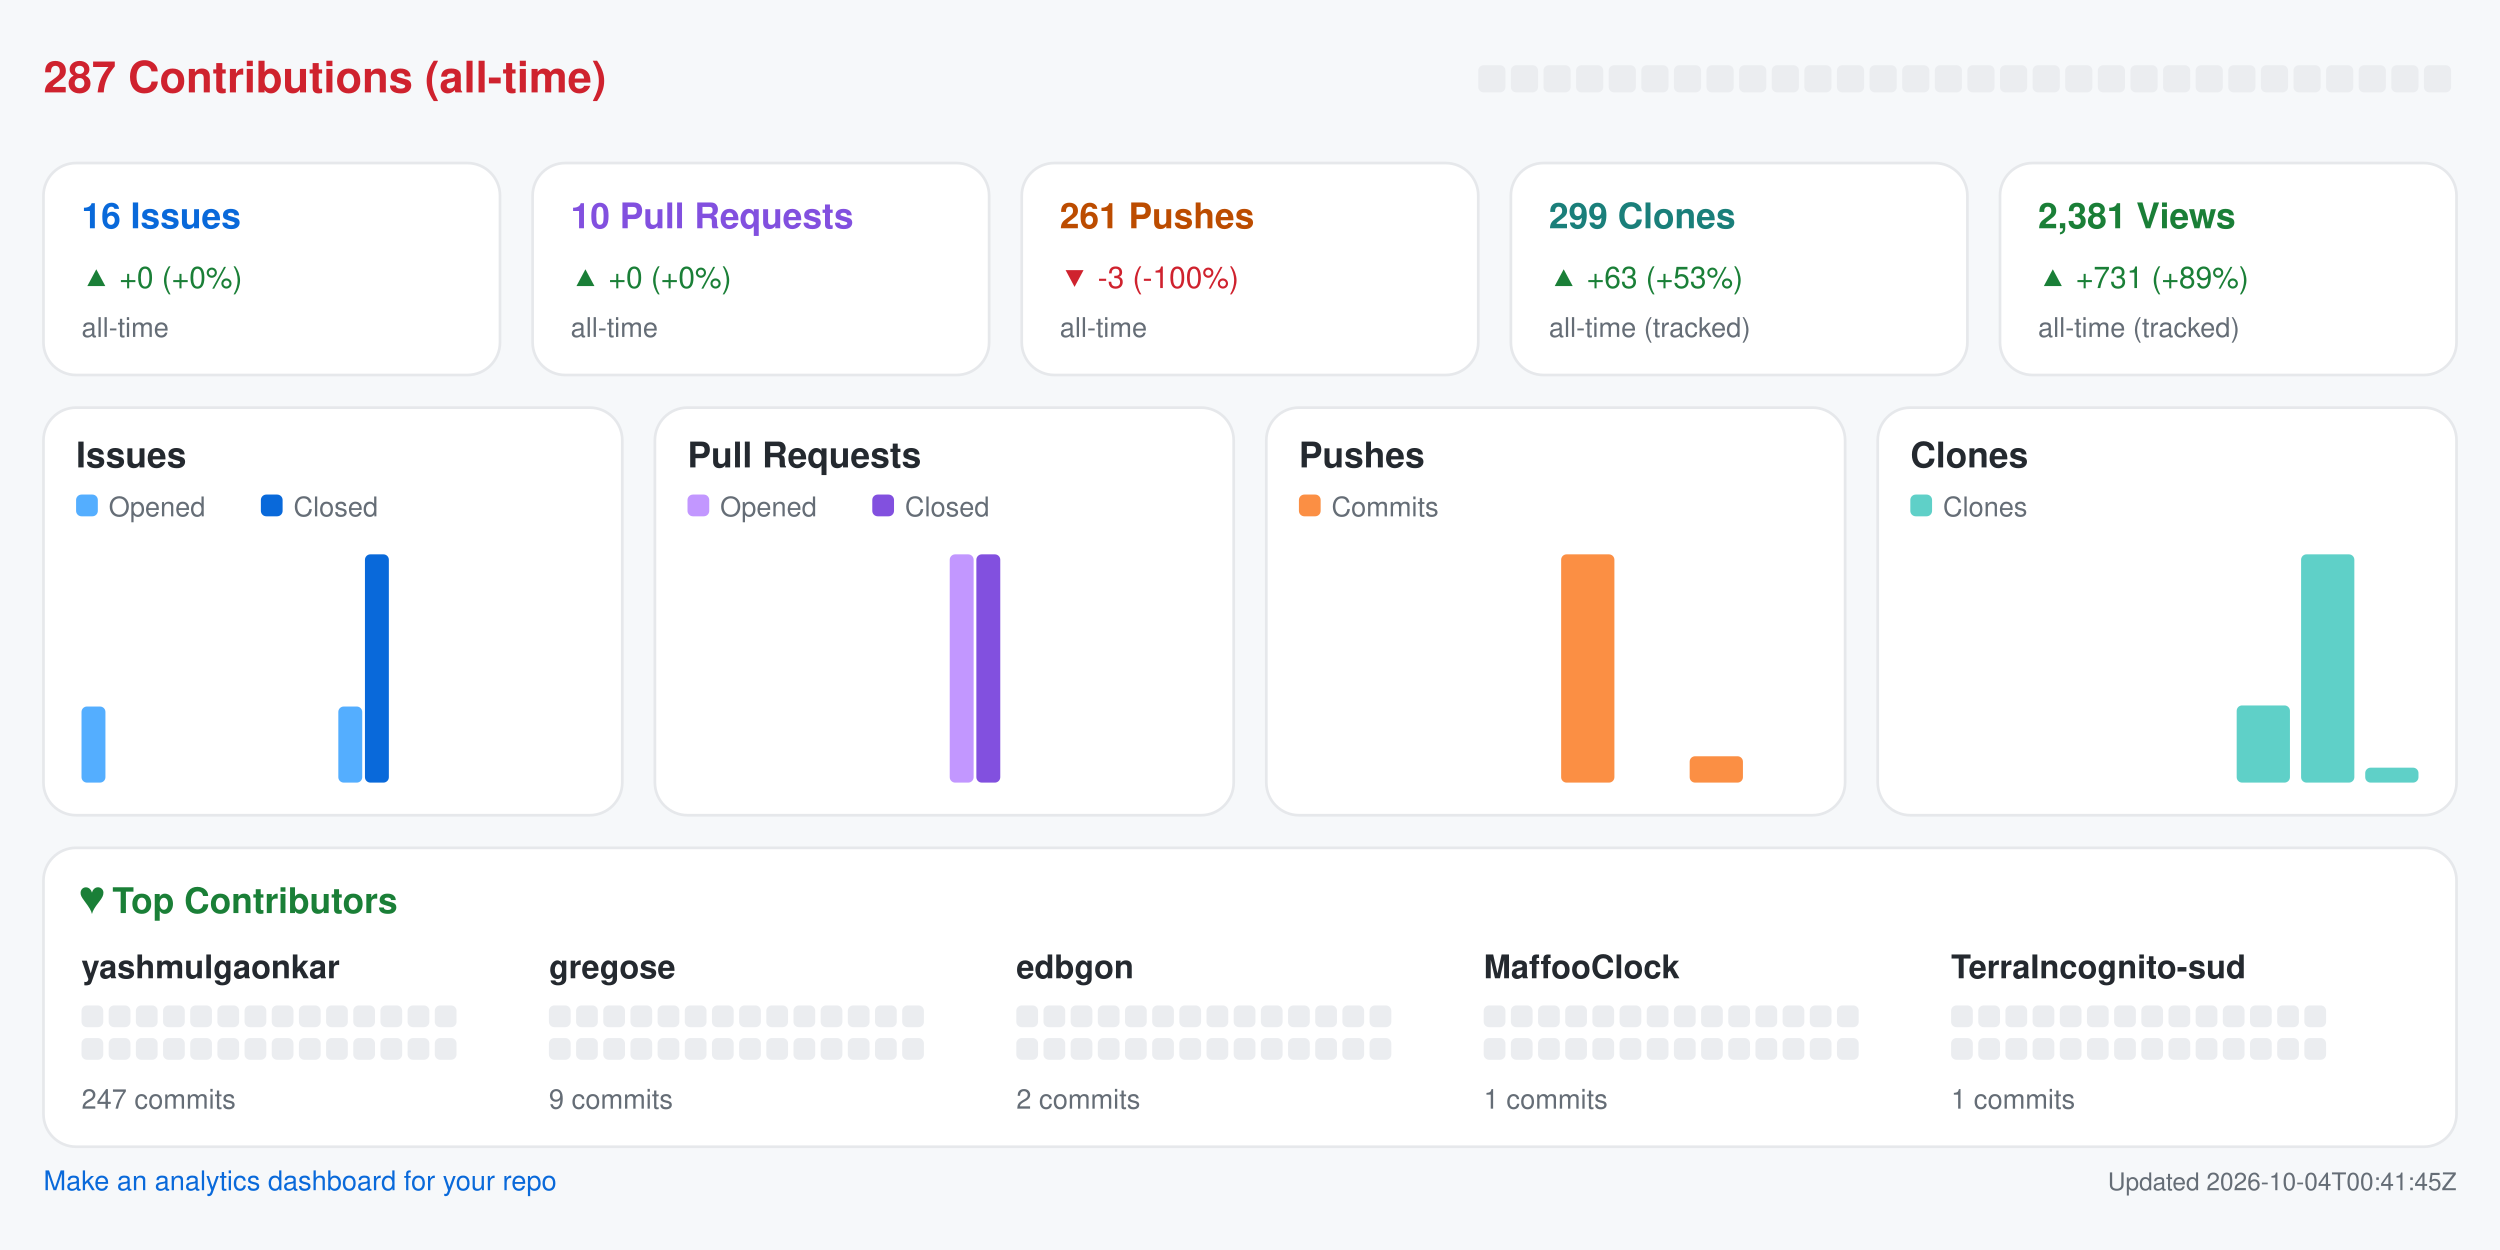
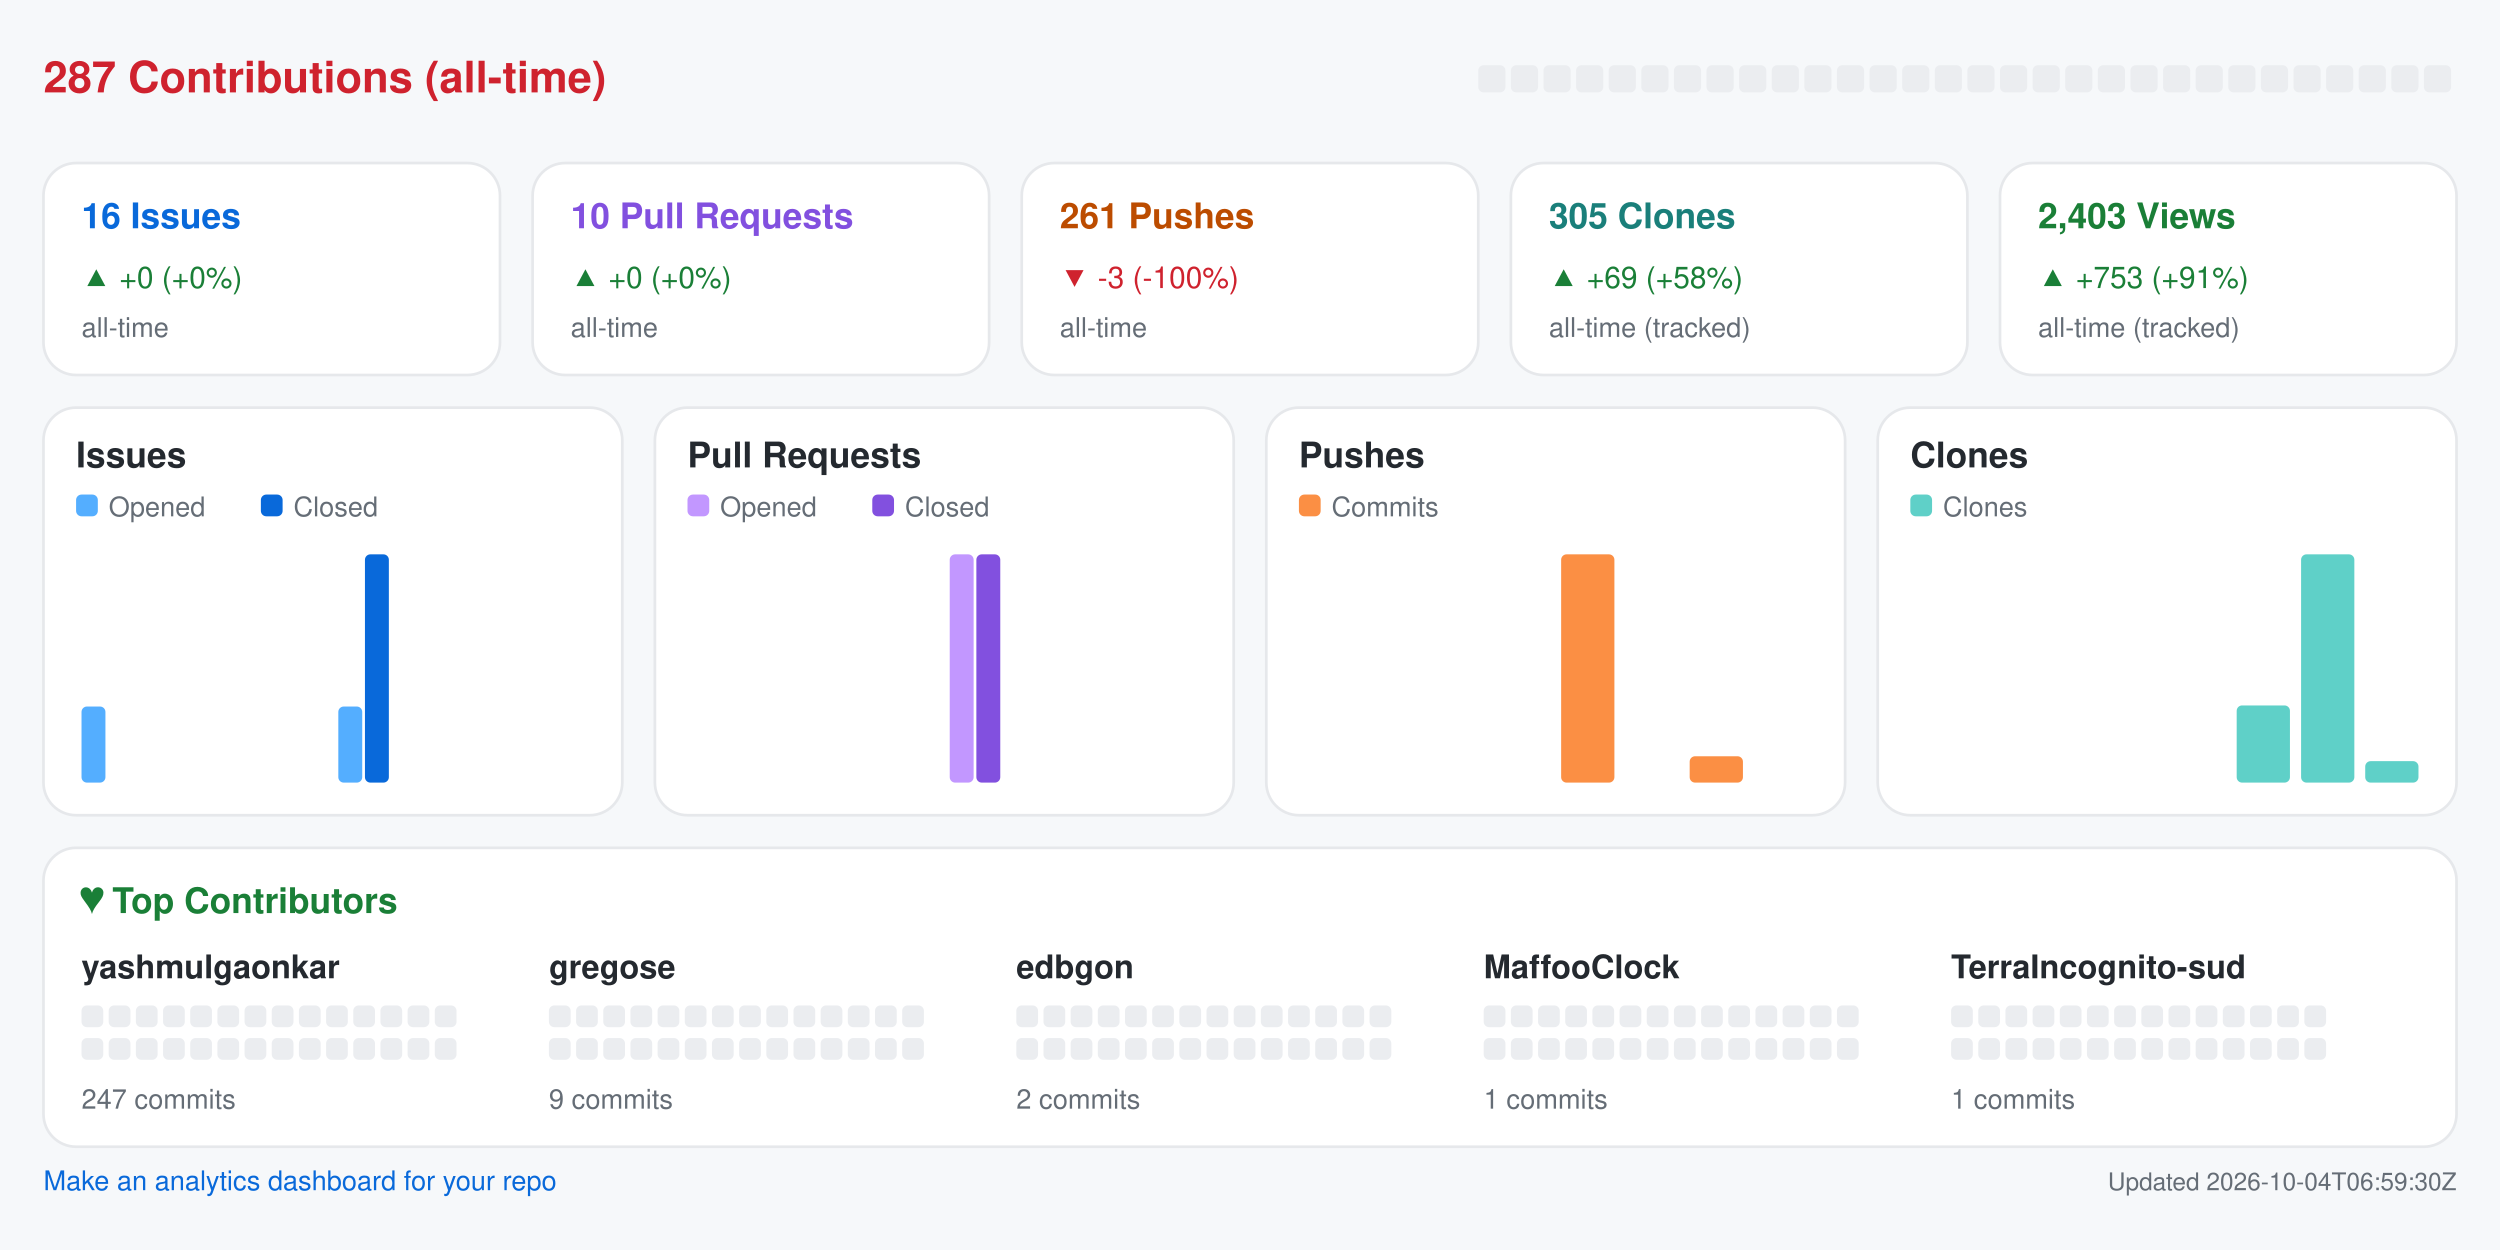
<svg xmlns="http://www.w3.org/2000/svg" width="920" height="460" viewBox="0 0 920 460" role="img" aria-label="Repository analytics for yashmulgaonkar/halo">
  <rect x="0.0" y="0.0" width="920.0" height="460.0" rx="0" fill="#f6f8fa" />
  <text x="16.0" y="34.0" fill="#cf222e" font-size="16" font-family="-apple-system,BlinkMacSystemFont,Segoe UI,Helvetica,Arial,sans-serif" font-weight="600" text-anchor="start">287 Contributions (all-time)</text>
  <rect x="544.0" y="24.0" width="10.0" height="10.0" rx="2" fill="#ebedf0" />
  <rect x="556.0" y="24.0" width="10.0" height="10.0" rx="2" fill="#ebedf0" />
  <rect x="568.0" y="24.0" width="10.0" height="10.0" rx="2" fill="#ebedf0" />
  <rect x="580.0" y="24.0" width="10.0" height="10.0" rx="2" fill="#ebedf0" />
  <rect x="592.0" y="24.0" width="10.0" height="10.0" rx="2" fill="#ebedf0" />
  <rect x="604.0" y="24.0" width="10.0" height="10.0" rx="2" fill="#ebedf0" />
  <rect x="616.0" y="24.0" width="10.0" height="10.0" rx="2" fill="#ebedf0" />
  <rect x="628.0" y="24.0" width="10.0" height="10.0" rx="2" fill="#ebedf0" />
  <rect x="640.0" y="24.0" width="10.0" height="10.0" rx="2" fill="#ebedf0" />
  <rect x="652.0" y="24.0" width="10.0" height="10.0" rx="2" fill="#ebedf0" />
  <rect x="664.0" y="24.0" width="10.0" height="10.0" rx="2" fill="#ebedf0" />
  <rect x="676.0" y="24.0" width="10.0" height="10.0" rx="2" fill="#ebedf0" />
  <rect x="688.0" y="24.0" width="10.0" height="10.0" rx="2" fill="#ebedf0" />
  <rect x="700.0" y="24.0" width="10.0" height="10.0" rx="2" fill="#ebedf0" />
  <rect x="712.0" y="24.0" width="10.0" height="10.0" rx="2" fill="#ebedf0" />
  <rect x="724.0" y="24.0" width="10.0" height="10.0" rx="2" fill="#ebedf0" />
  <rect x="736.0" y="24.0" width="10.0" height="10.0" rx="2" fill="#ebedf0" />
  <rect x="748.0" y="24.0" width="10.0" height="10.0" rx="2" fill="#ebedf0" />
  <rect x="760.0" y="24.0" width="10.0" height="10.0" rx="2" fill="#ebedf0" />
  <rect x="772.0" y="24.0" width="10.0" height="10.0" rx="2" fill="#ebedf0" />
  <rect x="784.0" y="24.0" width="10.0" height="10.0" rx="2" fill="#ebedf0" />
  <rect x="796.0" y="24.0" width="10.0" height="10.0" rx="2" fill="#ebedf0" />
  <rect x="808.0" y="24.0" width="10.0" height="10.0" rx="2" fill="#ebedf0" />
  <rect x="820.0" y="24.0" width="10.0" height="10.0" rx="2" fill="#ebedf0" />
  <rect x="832.0" y="24.0" width="10.0" height="10.0" rx="2" fill="#ebedf0" />
  <rect x="844.0" y="24.0" width="10.0" height="10.0" rx="2" fill="#ebedf0" />
  <rect x="856.0" y="24.0" width="10.0" height="10.0" rx="2" fill="#ebedf0" />
  <rect x="868.0" y="24.0" width="10.0" height="10.0" rx="2" fill="#ebedf0" />
  <rect x="880.0" y="24.0" width="10.0" height="10.0" rx="2" fill="#ebedf0" />
  <rect x="892.0" y="24.0" width="10.0" height="10.0" rx="2" fill="#ebedf0" />
  <rect x="16.0" y="60.0" width="168.0" height="78.0" rx="12" fill="#ffffff" stroke="#e6e8eb" />
  <text x="30.0" y="84.0" fill="#0969da" font-size="13" font-family="-apple-system,BlinkMacSystemFont,Segoe UI,Helvetica,Arial,sans-serif" font-weight="600" text-anchor="start">16 Issues</text>
  <text x="30.0" y="106.0" fill="#1a7f37" font-size="11" font-family="-apple-system,BlinkMacSystemFont,Segoe UI,Helvetica,Arial,sans-serif" font-weight="400" text-anchor="start">▲ +0 (+0%)</text>
  <text x="30.0" y="124.0" fill="#656d76" font-size="10" font-family="-apple-system,BlinkMacSystemFont,Segoe UI,Helvetica,Arial,sans-serif" font-weight="400" text-anchor="start">all-time</text>
  <rect x="196.0" y="60.0" width="168.0" height="78.0" rx="12" fill="#ffffff" stroke="#e6e8eb" />
  <text x="210.0" y="84.0" fill="#8250df" font-size="13" font-family="-apple-system,BlinkMacSystemFont,Segoe UI,Helvetica,Arial,sans-serif" font-weight="600" text-anchor="start">10 Pull Requests</text>
  <text x="210.0" y="106.0" fill="#1a7f37" font-size="11" font-family="-apple-system,BlinkMacSystemFont,Segoe UI,Helvetica,Arial,sans-serif" font-weight="400" text-anchor="start">▲ +0 (+0%)</text>
  <text x="210.0" y="124.0" fill="#656d76" font-size="10" font-family="-apple-system,BlinkMacSystemFont,Segoe UI,Helvetica,Arial,sans-serif" font-weight="400" text-anchor="start">all-time</text>
  <rect x="376.0" y="60.0" width="168.0" height="78.0" rx="12" fill="#ffffff" stroke="#e6e8eb" />
  <text x="390.0" y="84.0" fill="#bc4c00" font-size="13" font-family="-apple-system,BlinkMacSystemFont,Segoe UI,Helvetica,Arial,sans-serif" font-weight="600" text-anchor="start">261 Pushes</text>
  <text x="390.0" y="106.0" fill="#cf222e" font-size="11" font-family="-apple-system,BlinkMacSystemFont,Segoe UI,Helvetica,Arial,sans-serif" font-weight="400" text-anchor="start">▼ -3 (-100%)</text>
  <text x="390.0" y="124.0" fill="#656d76" font-size="10" font-family="-apple-system,BlinkMacSystemFont,Segoe UI,Helvetica,Arial,sans-serif" font-weight="400" text-anchor="start">all-time</text>
  <rect x="556.0" y="60.0" width="168.0" height="78.0" rx="12" fill="#ffffff" stroke="#e6e8eb" />
-   <text x="570.0" y="84.0" fill="#1a7f7a" font-size="13" font-family="-apple-system,BlinkMacSystemFont,Segoe UI,Helvetica,Arial,sans-serif" font-weight="600" text-anchor="start">299 Clones</text>
-   <text x="570.0" y="106.0" fill="#1a7f37" font-size="11" font-family="-apple-system,BlinkMacSystemFont,Segoe UI,Helvetica,Arial,sans-serif" font-weight="400" text-anchor="start">▲ +63 (+53%)</text>
+   <text x="570.0" y="84.0" fill="#1a7f7a" font-size="13" font-family="-apple-system,BlinkMacSystemFont,Segoe UI,Helvetica,Arial,sans-serif" font-weight="600" text-anchor="start">305 Clones</text>
+   <text x="570.0" y="106.0" fill="#1a7f37" font-size="11" font-family="-apple-system,BlinkMacSystemFont,Segoe UI,Helvetica,Arial,sans-serif" font-weight="400" text-anchor="start">▲ +69 (+58%)</text>
  <text x="570.0" y="124.0" fill="#656d76" font-size="10" font-family="-apple-system,BlinkMacSystemFont,Segoe UI,Helvetica,Arial,sans-serif" font-weight="400" text-anchor="start">all-time (tracked)</text>
  <rect x="736.0" y="60.0" width="168.0" height="78.0" rx="12" fill="#ffffff" stroke="#e6e8eb" />
-   <text x="750.0" y="84.0" fill="#1a7f37" font-size="13" font-family="-apple-system,BlinkMacSystemFont,Segoe UI,Helvetica,Arial,sans-serif" font-weight="600" text-anchor="start">2,381 Views</text>
-   <text x="750.0" y="106.0" fill="#1a7f37" font-size="11" font-family="-apple-system,BlinkMacSystemFont,Segoe UI,Helvetica,Arial,sans-serif" font-weight="400" text-anchor="start">▲ +731 (+89%)</text>
+   <text x="750.0" y="84.0" fill="#1a7f37" font-size="13" font-family="-apple-system,BlinkMacSystemFont,Segoe UI,Helvetica,Arial,sans-serif" font-weight="600" text-anchor="start">2,403 Views</text>
+   <text x="750.0" y="106.0" fill="#1a7f37" font-size="11" font-family="-apple-system,BlinkMacSystemFont,Segoe UI,Helvetica,Arial,sans-serif" font-weight="400" text-anchor="start">▲ +753 (+91%)</text>
  <text x="750.0" y="124.0" fill="#656d76" font-size="10" font-family="-apple-system,BlinkMacSystemFont,Segoe UI,Helvetica,Arial,sans-serif" font-weight="400" text-anchor="start">all-time (tracked)</text>
  <rect x="16.0" y="150.0" width="213.0" height="150.0" rx="12" fill="#ffffff" stroke="#e6e8eb" />
  <text x="28.0" y="172.0" fill="#24292f" font-size="13" font-family="-apple-system,BlinkMacSystemFont,Segoe UI,Helvetica,Arial,sans-serif" font-weight="600" text-anchor="start">Issues</text>
  <rect x="28.0" y="182.0" width="8.0" height="8.0" rx="2" fill="#54aeff" />
  <text x="40.0" y="190.0" fill="#656d76" font-size="10" font-family="-apple-system,BlinkMacSystemFont,Segoe UI,Helvetica,Arial,sans-serif" font-weight="400" text-anchor="start">Opened</text>
  <rect x="96.0" y="182.0" width="8.0" height="8.0" rx="2" fill="#0969da" />
  <text x="108.0" y="190.0" fill="#656d76" font-size="10" font-family="-apple-system,BlinkMacSystemFont,Segoe UI,Helvetica,Arial,sans-serif" font-weight="400" text-anchor="start">Closed</text>
  <rect x="30.0" y="260.0" width="8.8" height="28.0" rx="2" fill="#54aeff" />
  <rect x="39.8" y="288.0" width="8.8" height="0.0" rx="2" fill="#0969da" />
  <rect x="53.6" y="288.0" width="8.8" height="0.0" rx="2" fill="#54aeff" />
  <rect x="63.4" y="288.0" width="8.8" height="0.0" rx="2" fill="#0969da" />
  <rect x="77.2" y="288.0" width="8.8" height="0.0" rx="2" fill="#54aeff" />
  <rect x="87.1" y="288.0" width="8.8" height="0.0" rx="2" fill="#0969da" />
  <rect x="100.9" y="288.0" width="8.8" height="0.0" rx="2" fill="#54aeff" />
  <rect x="110.7" y="288.0" width="8.8" height="0.0" rx="2" fill="#0969da" />
  <rect x="124.5" y="260.0" width="8.8" height="28.0" rx="2" fill="#54aeff" />
  <rect x="134.3" y="204.0" width="8.8" height="84.0" rx="2" fill="#0969da" />
  <rect x="148.1" y="288.0" width="8.8" height="0.0" rx="2" fill="#54aeff" />
  <rect x="157.9" y="288.0" width="8.8" height="0.0" rx="2" fill="#0969da" />
  <rect x="171.8" y="288.0" width="8.8" height="0.0" rx="2" fill="#54aeff" />
  <rect x="181.6" y="288.0" width="8.8" height="0.0" rx="2" fill="#0969da" />
  <rect x="195.4" y="288.0" width="8.8" height="0.0" rx="2" fill="#54aeff" />
  <rect x="205.2" y="288.0" width="8.8" height="0.0" rx="2" fill="#0969da" />
  <rect x="241.0" y="150.0" width="213.0" height="150.0" rx="12" fill="#ffffff" stroke="#e6e8eb" />
  <text x="253.0" y="172.0" fill="#24292f" font-size="13" font-family="-apple-system,BlinkMacSystemFont,Segoe UI,Helvetica,Arial,sans-serif" font-weight="600" text-anchor="start">Pull Requests</text>
  <rect x="253.0" y="182.0" width="8.0" height="8.0" rx="2" fill="#c297ff" />
  <text x="265.0" y="190.0" fill="#656d76" font-size="10" font-family="-apple-system,BlinkMacSystemFont,Segoe UI,Helvetica,Arial,sans-serif" font-weight="400" text-anchor="start">Opened</text>
  <rect x="321.0" y="182.0" width="8.0" height="8.0" rx="2" fill="#8250df" />
  <text x="333.0" y="190.0" fill="#656d76" font-size="10" font-family="-apple-system,BlinkMacSystemFont,Segoe UI,Helvetica,Arial,sans-serif" font-weight="400" text-anchor="start">Closed</text>
  <rect x="255.0" y="288.0" width="8.8" height="0.0" rx="2" fill="#c297ff" />
  <rect x="264.8" y="288.0" width="8.8" height="0.0" rx="2" fill="#8250df" />
  <rect x="278.6" y="288.0" width="8.8" height="0.0" rx="2" fill="#c297ff" />
  <rect x="288.4" y="288.0" width="8.8" height="0.0" rx="2" fill="#8250df" />
  <rect x="302.2" y="288.0" width="8.8" height="0.0" rx="2" fill="#c297ff" />
  <rect x="312.1" y="288.0" width="8.8" height="0.0" rx="2" fill="#8250df" />
  <rect x="325.9" y="288.0" width="8.8" height="0.0" rx="2" fill="#c297ff" />
  <rect x="335.7" y="288.0" width="8.8" height="0.0" rx="2" fill="#8250df" />
  <rect x="349.5" y="204.0" width="8.8" height="84.0" rx="2" fill="#c297ff" />
  <rect x="359.3" y="204.0" width="8.8" height="84.0" rx="2" fill="#8250df" />
  <rect x="373.1" y="288.0" width="8.8" height="0.0" rx="2" fill="#c297ff" />
  <rect x="382.9" y="288.0" width="8.8" height="0.0" rx="2" fill="#8250df" />
  <rect x="396.8" y="288.0" width="8.8" height="0.0" rx="2" fill="#c297ff" />
  <rect x="406.6" y="288.0" width="8.8" height="0.0" rx="2" fill="#8250df" />
  <rect x="420.4" y="288.0" width="8.8" height="0.0" rx="2" fill="#c297ff" />
  <rect x="430.2" y="288.0" width="8.8" height="0.0" rx="2" fill="#8250df" />
  <rect x="466.0" y="150.0" width="213.0" height="150.0" rx="12" fill="#ffffff" stroke="#e6e8eb" />
  <text x="478.0" y="172.0" fill="#24292f" font-size="13" font-family="-apple-system,BlinkMacSystemFont,Segoe UI,Helvetica,Arial,sans-serif" font-weight="600" text-anchor="start">Pushes</text>
  <rect x="478.0" y="182.0" width="8.0" height="8.0" rx="2" fill="#fb8f44" />
  <text x="490.0" y="190.0" fill="#656d76" font-size="10" font-family="-apple-system,BlinkMacSystemFont,Segoe UI,Helvetica,Arial,sans-serif" font-weight="400" text-anchor="start">Commits</text>
  <rect x="480.0" y="288.0" width="19.6" height="0.0" rx="2" fill="#fb8f44" />
  <rect x="503.6" y="288.0" width="19.6" height="0.0" rx="2" fill="#fb8f44" />
  <rect x="527.2" y="288.0" width="19.6" height="0.0" rx="2" fill="#fb8f44" />
  <rect x="550.9" y="288.0" width="19.6" height="0.0" rx="2" fill="#fb8f44" />
  <rect x="574.5" y="204.0" width="19.6" height="84.0" rx="2" fill="#fb8f44" />
  <rect x="598.1" y="288.0" width="19.6" height="0.0" rx="2" fill="#fb8f44" />
  <rect x="621.8" y="278.3" width="19.6" height="9.7" rx="2" fill="#fb8f44" />
  <rect x="645.4" y="288.0" width="19.6" height="0.0" rx="2" fill="#fb8f44" />
  <rect x="691.0" y="150.0" width="213.0" height="150.0" rx="12" fill="#ffffff" stroke="#e6e8eb" />
  <text x="703.0" y="172.0" fill="#24292f" font-size="13" font-family="-apple-system,BlinkMacSystemFont,Segoe UI,Helvetica,Arial,sans-serif" font-weight="600" text-anchor="start">Clones</text>
  <rect x="703.0" y="182.0" width="8.0" height="8.0" rx="2" fill="#5fd0c8" />
  <text x="715.0" y="190.0" fill="#656d76" font-size="10" font-family="-apple-system,BlinkMacSystemFont,Segoe UI,Helvetica,Arial,sans-serif" font-weight="400" text-anchor="start">Clones</text>
  <rect x="705.0" y="288.0" width="19.6" height="0.0" rx="2" fill="#5fd0c8" />
  <rect x="728.6" y="288.0" width="19.6" height="0.0" rx="2" fill="#5fd0c8" />
  <rect x="752.2" y="288.0" width="19.6" height="0.0" rx="2" fill="#5fd0c8" />
  <rect x="775.9" y="288.0" width="19.6" height="0.0" rx="2" fill="#5fd0c8" />
  <rect x="799.5" y="288.0" width="19.6" height="0.0" rx="2" fill="#5fd0c8" />
  <rect x="823.1" y="259.6" width="19.6" height="28.4" rx="2" fill="#5fd0c8" />
  <rect x="846.8" y="204.0" width="19.6" height="84.0" rx="2" fill="#5fd0c8" />
-   <rect x="870.4" y="282.5" width="19.6" height="5.5" rx="2" fill="#5fd0c8" />
+   <rect x="870.4" y="280.1" width="19.6" height="7.9" rx="2" fill="#5fd0c8" />
  <rect x="16.0" y="312.0" width="888.0" height="110.0" rx="12" fill="#ffffff" stroke="#e6e8eb" />
  <text x="30.0" y="336.0" fill="#1a7f37" font-size="13" font-family="-apple-system,BlinkMacSystemFont,Segoe UI,Helvetica,Arial,sans-serif" font-weight="600" text-anchor="start">♥  Top Contributors</text>
  <text x="30.0" y="360.0" fill="#24292f" font-size="12" font-family="-apple-system,BlinkMacSystemFont,Segoe UI,Helvetica,Arial,sans-serif" font-weight="600" text-anchor="start">yashmulgaonkar</text>
  <rect x="30.0" y="370.0" width="8.0" height="8.0" rx="2" fill="#ebedf0" />
  <rect x="40.0" y="370.0" width="8.0" height="8.0" rx="2" fill="#ebedf0" />
  <rect x="50.0" y="370.0" width="8.0" height="8.0" rx="2" fill="#ebedf0" />
  <rect x="60.0" y="370.0" width="8.0" height="8.0" rx="2" fill="#ebedf0" />
  <rect x="70.0" y="370.0" width="8.0" height="8.0" rx="2" fill="#ebedf0" />
  <rect x="80.0" y="370.0" width="8.0" height="8.0" rx="2" fill="#ebedf0" />
  <rect x="90.0" y="370.0" width="8.0" height="8.0" rx="2" fill="#ebedf0" />
  <rect x="100.0" y="370.0" width="8.0" height="8.0" rx="2" fill="#ebedf0" />
  <rect x="110.0" y="370.0" width="8.0" height="8.0" rx="2" fill="#ebedf0" />
  <rect x="120.0" y="370.0" width="8.0" height="8.0" rx="2" fill="#ebedf0" />
  <rect x="130.0" y="370.0" width="8.0" height="8.0" rx="2" fill="#ebedf0" />
  <rect x="140.0" y="370.0" width="8.0" height="8.0" rx="2" fill="#ebedf0" />
  <rect x="150.0" y="370.0" width="8.0" height="8.0" rx="2" fill="#ebedf0" />
  <rect x="160.0" y="370.0" width="8.0" height="8.0" rx="2" fill="#ebedf0" />
  <rect x="30.0" y="382.0" width="8.0" height="8.0" rx="2" fill="#ebedf0" />
  <rect x="40.0" y="382.0" width="8.0" height="8.0" rx="2" fill="#ebedf0" />
  <rect x="50.0" y="382.0" width="8.0" height="8.0" rx="2" fill="#ebedf0" />
  <rect x="60.0" y="382.0" width="8.0" height="8.0" rx="2" fill="#ebedf0" />
  <rect x="70.0" y="382.0" width="8.0" height="8.0" rx="2" fill="#ebedf0" />
  <rect x="80.0" y="382.0" width="8.0" height="8.0" rx="2" fill="#ebedf0" />
  <rect x="90.0" y="382.0" width="8.0" height="8.0" rx="2" fill="#ebedf0" />
  <rect x="100.0" y="382.0" width="8.0" height="8.0" rx="2" fill="#ebedf0" />
  <rect x="110.0" y="382.0" width="8.0" height="8.0" rx="2" fill="#ebedf0" />
  <rect x="120.0" y="382.0" width="8.0" height="8.0" rx="2" fill="#ebedf0" />
  <rect x="130.0" y="382.0" width="8.0" height="8.0" rx="2" fill="#ebedf0" />
  <rect x="140.0" y="382.0" width="8.0" height="8.0" rx="2" fill="#ebedf0" />
  <rect x="150.0" y="382.0" width="8.0" height="8.0" rx="2" fill="#ebedf0" />
  <rect x="160.0" y="382.0" width="8.0" height="8.0" rx="2" fill="#ebedf0" />
  <text x="30.0" y="408.0" fill="#656d76" font-size="10" font-family="-apple-system,BlinkMacSystemFont,Segoe UI,Helvetica,Arial,sans-serif" font-weight="400" text-anchor="start">247 commits</text>
  <text x="202.0" y="360.0" fill="#24292f" font-size="12" font-family="-apple-system,BlinkMacSystemFont,Segoe UI,Helvetica,Arial,sans-serif" font-weight="600" text-anchor="start">gregose</text>
  <rect x="202.0" y="370.0" width="8.0" height="8.0" rx="2" fill="#ebedf0" />
  <rect x="212.0" y="370.0" width="8.0" height="8.0" rx="2" fill="#ebedf0" />
  <rect x="222.0" y="370.0" width="8.0" height="8.0" rx="2" fill="#ebedf0" />
  <rect x="232.0" y="370.0" width="8.0" height="8.0" rx="2" fill="#ebedf0" />
  <rect x="242.0" y="370.0" width="8.0" height="8.0" rx="2" fill="#ebedf0" />
  <rect x="252.0" y="370.0" width="8.0" height="8.0" rx="2" fill="#ebedf0" />
  <rect x="262.0" y="370.0" width="8.0" height="8.0" rx="2" fill="#ebedf0" />
  <rect x="272.0" y="370.0" width="8.0" height="8.0" rx="2" fill="#ebedf0" />
  <rect x="282.0" y="370.0" width="8.0" height="8.0" rx="2" fill="#ebedf0" />
  <rect x="292.0" y="370.0" width="8.0" height="8.0" rx="2" fill="#ebedf0" />
  <rect x="302.0" y="370.0" width="8.0" height="8.0" rx="2" fill="#ebedf0" />
  <rect x="312.0" y="370.0" width="8.0" height="8.0" rx="2" fill="#ebedf0" />
  <rect x="322.0" y="370.0" width="8.0" height="8.0" rx="2" fill="#ebedf0" />
  <rect x="332.0" y="370.0" width="8.0" height="8.0" rx="2" fill="#ebedf0" />
  <rect x="202.0" y="382.0" width="8.0" height="8.0" rx="2" fill="#ebedf0" />
  <rect x="212.0" y="382.0" width="8.0" height="8.0" rx="2" fill="#ebedf0" />
  <rect x="222.0" y="382.0" width="8.0" height="8.0" rx="2" fill="#ebedf0" />
  <rect x="232.0" y="382.0" width="8.0" height="8.0" rx="2" fill="#ebedf0" />
  <rect x="242.0" y="382.0" width="8.0" height="8.0" rx="2" fill="#ebedf0" />
  <rect x="252.0" y="382.0" width="8.0" height="8.0" rx="2" fill="#ebedf0" />
  <rect x="262.0" y="382.0" width="8.0" height="8.0" rx="2" fill="#ebedf0" />
  <rect x="272.0" y="382.0" width="8.0" height="8.0" rx="2" fill="#ebedf0" />
  <rect x="282.0" y="382.0" width="8.0" height="8.0" rx="2" fill="#ebedf0" />
  <rect x="292.0" y="382.0" width="8.0" height="8.0" rx="2" fill="#ebedf0" />
  <rect x="302.0" y="382.0" width="8.0" height="8.0" rx="2" fill="#ebedf0" />
  <rect x="312.0" y="382.0" width="8.0" height="8.0" rx="2" fill="#ebedf0" />
  <rect x="322.0" y="382.0" width="8.0" height="8.0" rx="2" fill="#ebedf0" />
  <rect x="332.0" y="382.0" width="8.0" height="8.0" rx="2" fill="#ebedf0" />
  <text x="202.0" y="408.0" fill="#656d76" font-size="10" font-family="-apple-system,BlinkMacSystemFont,Segoe UI,Helvetica,Arial,sans-serif" font-weight="400" text-anchor="start">9 commits</text>
  <text x="374.0" y="360.0" fill="#24292f" font-size="12" font-family="-apple-system,BlinkMacSystemFont,Segoe UI,Helvetica,Arial,sans-serif" font-weight="600" text-anchor="start">edbgon</text>
  <rect x="374.0" y="370.0" width="8.0" height="8.0" rx="2" fill="#ebedf0" />
  <rect x="384.0" y="370.0" width="8.0" height="8.0" rx="2" fill="#ebedf0" />
  <rect x="394.0" y="370.0" width="8.0" height="8.0" rx="2" fill="#ebedf0" />
  <rect x="404.0" y="370.0" width="8.0" height="8.0" rx="2" fill="#ebedf0" />
  <rect x="414.0" y="370.0" width="8.0" height="8.0" rx="2" fill="#ebedf0" />
  <rect x="424.0" y="370.0" width="8.0" height="8.0" rx="2" fill="#ebedf0" />
  <rect x="434.0" y="370.0" width="8.0" height="8.0" rx="2" fill="#ebedf0" />
  <rect x="444.0" y="370.0" width="8.0" height="8.0" rx="2" fill="#ebedf0" />
  <rect x="454.0" y="370.0" width="8.0" height="8.0" rx="2" fill="#ebedf0" />
  <rect x="464.0" y="370.0" width="8.0" height="8.0" rx="2" fill="#ebedf0" />
  <rect x="474.0" y="370.0" width="8.0" height="8.0" rx="2" fill="#ebedf0" />
  <rect x="484.0" y="370.0" width="8.0" height="8.0" rx="2" fill="#ebedf0" />
  <rect x="494.0" y="370.0" width="8.0" height="8.0" rx="2" fill="#ebedf0" />
  <rect x="504.0" y="370.0" width="8.0" height="8.0" rx="2" fill="#ebedf0" />
  <rect x="374.0" y="382.0" width="8.0" height="8.0" rx="2" fill="#ebedf0" />
  <rect x="384.0" y="382.0" width="8.0" height="8.0" rx="2" fill="#ebedf0" />
  <rect x="394.0" y="382.0" width="8.0" height="8.0" rx="2" fill="#ebedf0" />
  <rect x="404.0" y="382.0" width="8.0" height="8.0" rx="2" fill="#ebedf0" />
  <rect x="414.0" y="382.0" width="8.0" height="8.0" rx="2" fill="#ebedf0" />
  <rect x="424.0" y="382.0" width="8.0" height="8.0" rx="2" fill="#ebedf0" />
  <rect x="434.0" y="382.0" width="8.0" height="8.0" rx="2" fill="#ebedf0" />
  <rect x="444.0" y="382.0" width="8.0" height="8.0" rx="2" fill="#ebedf0" />
  <rect x="454.0" y="382.0" width="8.0" height="8.0" rx="2" fill="#ebedf0" />
  <rect x="464.0" y="382.0" width="8.0" height="8.0" rx="2" fill="#ebedf0" />
  <rect x="474.0" y="382.0" width="8.0" height="8.0" rx="2" fill="#ebedf0" />
  <rect x="484.0" y="382.0" width="8.0" height="8.0" rx="2" fill="#ebedf0" />
  <rect x="494.0" y="382.0" width="8.0" height="8.0" rx="2" fill="#ebedf0" />
  <rect x="504.0" y="382.0" width="8.0" height="8.0" rx="2" fill="#ebedf0" />
  <text x="374.0" y="408.0" fill="#656d76" font-size="10" font-family="-apple-system,BlinkMacSystemFont,Segoe UI,Helvetica,Arial,sans-serif" font-weight="400" text-anchor="start">2 commits</text>
  <text x="546.0" y="360.0" fill="#24292f" font-size="12" font-family="-apple-system,BlinkMacSystemFont,Segoe UI,Helvetica,Arial,sans-serif" font-weight="600" text-anchor="start">MaffooClock</text>
  <rect x="546.0" y="370.0" width="8.0" height="8.0" rx="2" fill="#ebedf0" />
  <rect x="556.0" y="370.0" width="8.0" height="8.0" rx="2" fill="#ebedf0" />
  <rect x="566.0" y="370.0" width="8.0" height="8.0" rx="2" fill="#ebedf0" />
  <rect x="576.0" y="370.0" width="8.0" height="8.0" rx="2" fill="#ebedf0" />
  <rect x="586.0" y="370.0" width="8.0" height="8.0" rx="2" fill="#ebedf0" />
  <rect x="596.0" y="370.0" width="8.0" height="8.0" rx="2" fill="#ebedf0" />
  <rect x="606.0" y="370.0" width="8.0" height="8.0" rx="2" fill="#ebedf0" />
  <rect x="616.0" y="370.0" width="8.0" height="8.0" rx="2" fill="#ebedf0" />
  <rect x="626.0" y="370.0" width="8.0" height="8.0" rx="2" fill="#ebedf0" />
  <rect x="636.0" y="370.0" width="8.0" height="8.0" rx="2" fill="#ebedf0" />
  <rect x="646.0" y="370.0" width="8.0" height="8.0" rx="2" fill="#ebedf0" />
  <rect x="656.0" y="370.0" width="8.0" height="8.0" rx="2" fill="#ebedf0" />
  <rect x="666.0" y="370.0" width="8.0" height="8.0" rx="2" fill="#ebedf0" />
  <rect x="676.0" y="370.0" width="8.0" height="8.0" rx="2" fill="#ebedf0" />
  <rect x="546.0" y="382.0" width="8.0" height="8.0" rx="2" fill="#ebedf0" />
  <rect x="556.0" y="382.0" width="8.0" height="8.0" rx="2" fill="#ebedf0" />
  <rect x="566.0" y="382.0" width="8.0" height="8.0" rx="2" fill="#ebedf0" />
  <rect x="576.0" y="382.0" width="8.0" height="8.0" rx="2" fill="#ebedf0" />
  <rect x="586.0" y="382.0" width="8.0" height="8.0" rx="2" fill="#ebedf0" />
  <rect x="596.0" y="382.0" width="8.0" height="8.0" rx="2" fill="#ebedf0" />
  <rect x="606.0" y="382.0" width="8.0" height="8.0" rx="2" fill="#ebedf0" />
  <rect x="616.0" y="382.0" width="8.0" height="8.0" rx="2" fill="#ebedf0" />
  <rect x="626.0" y="382.0" width="8.0" height="8.0" rx="2" fill="#ebedf0" />
  <rect x="636.0" y="382.0" width="8.0" height="8.0" rx="2" fill="#ebedf0" />
  <rect x="646.0" y="382.0" width="8.0" height="8.0" rx="2" fill="#ebedf0" />
  <rect x="656.0" y="382.0" width="8.0" height="8.0" rx="2" fill="#ebedf0" />
  <rect x="666.0" y="382.0" width="8.0" height="8.0" rx="2" fill="#ebedf0" />
  <rect x="676.0" y="382.0" width="8.0" height="8.0" rx="2" fill="#ebedf0" />
  <text x="546.0" y="408.0" fill="#656d76" font-size="10" font-family="-apple-system,BlinkMacSystemFont,Segoe UI,Helvetica,Arial,sans-serif" font-weight="400" text-anchor="start">1 commits</text>
  <text x="718.0" y="360.0" fill="#24292f" font-size="12" font-family="-apple-system,BlinkMacSystemFont,Segoe UI,Helvetica,Arial,sans-serif" font-weight="600" text-anchor="start">TerraIncognito-sud</text>
  <rect x="718.0" y="370.0" width="8.0" height="8.0" rx="2" fill="#ebedf0" />
  <rect x="728.0" y="370.0" width="8.0" height="8.0" rx="2" fill="#ebedf0" />
  <rect x="738.0" y="370.0" width="8.0" height="8.0" rx="2" fill="#ebedf0" />
  <rect x="748.0" y="370.0" width="8.0" height="8.0" rx="2" fill="#ebedf0" />
  <rect x="758.0" y="370.0" width="8.0" height="8.0" rx="2" fill="#ebedf0" />
  <rect x="768.0" y="370.0" width="8.0" height="8.0" rx="2" fill="#ebedf0" />
  <rect x="778.0" y="370.0" width="8.0" height="8.0" rx="2" fill="#ebedf0" />
  <rect x="788.0" y="370.0" width="8.0" height="8.0" rx="2" fill="#ebedf0" />
  <rect x="798.0" y="370.0" width="8.0" height="8.0" rx="2" fill="#ebedf0" />
  <rect x="808.0" y="370.0" width="8.0" height="8.0" rx="2" fill="#ebedf0" />
  <rect x="818.0" y="370.0" width="8.0" height="8.0" rx="2" fill="#ebedf0" />
  <rect x="828.0" y="370.0" width="8.0" height="8.0" rx="2" fill="#ebedf0" />
  <rect x="838.0" y="370.0" width="8.0" height="8.0" rx="2" fill="#ebedf0" />
  <rect x="848.0" y="370.0" width="8.0" height="8.0" rx="2" fill="#ebedf0" />
  <rect x="718.0" y="382.0" width="8.0" height="8.0" rx="2" fill="#ebedf0" />
  <rect x="728.0" y="382.0" width="8.0" height="8.0" rx="2" fill="#ebedf0" />
  <rect x="738.0" y="382.0" width="8.0" height="8.0" rx="2" fill="#ebedf0" />
  <rect x="748.0" y="382.0" width="8.0" height="8.0" rx="2" fill="#ebedf0" />
  <rect x="758.0" y="382.0" width="8.0" height="8.0" rx="2" fill="#ebedf0" />
  <rect x="768.0" y="382.0" width="8.0" height="8.0" rx="2" fill="#ebedf0" />
  <rect x="778.0" y="382.0" width="8.0" height="8.0" rx="2" fill="#ebedf0" />
  <rect x="788.0" y="382.0" width="8.0" height="8.0" rx="2" fill="#ebedf0" />
  <rect x="798.0" y="382.0" width="8.0" height="8.0" rx="2" fill="#ebedf0" />
  <rect x="808.0" y="382.0" width="8.0" height="8.0" rx="2" fill="#ebedf0" />
  <rect x="818.0" y="382.0" width="8.0" height="8.0" rx="2" fill="#ebedf0" />
  <rect x="828.0" y="382.0" width="8.0" height="8.0" rx="2" fill="#ebedf0" />
  <rect x="838.0" y="382.0" width="8.0" height="8.0" rx="2" fill="#ebedf0" />
  <rect x="848.0" y="382.0" width="8.0" height="8.0" rx="2" fill="#ebedf0" />
  <text x="718.0" y="408.0" fill="#656d76" font-size="10" font-family="-apple-system,BlinkMacSystemFont,Segoe UI,Helvetica,Arial,sans-serif" font-weight="400" text-anchor="start">1 commits</text>
  <a href="https://github.com/yashmulgaonkar/repo-analytics" target="_blank" rel="noopener noreferrer">
    <text x="16.0" y="438.0" fill="#0969da" font-size="10" font-family="-apple-system,BlinkMacSystemFont,Segoe UI,Helvetica,Arial,sans-serif" font-weight="400" text-anchor="start">Make an analytics dashboard for your repo</text>
  </a>
-   <text x="904.0" y="438.0" fill="#656d76" font-size="9" font-family="-apple-system,BlinkMacSystemFont,Segoe UI,Helvetica,Arial,sans-serif" font-weight="400" text-anchor="end">Updated 2026-10-04T00:41:45Z</text>
+   <text x="904.0" y="438.0" fill="#656d76" font-size="9" font-family="-apple-system,BlinkMacSystemFont,Segoe UI,Helvetica,Arial,sans-serif" font-weight="400" text-anchor="end">Updated 2026-10-04T06:59:30Z</text>
</svg>
